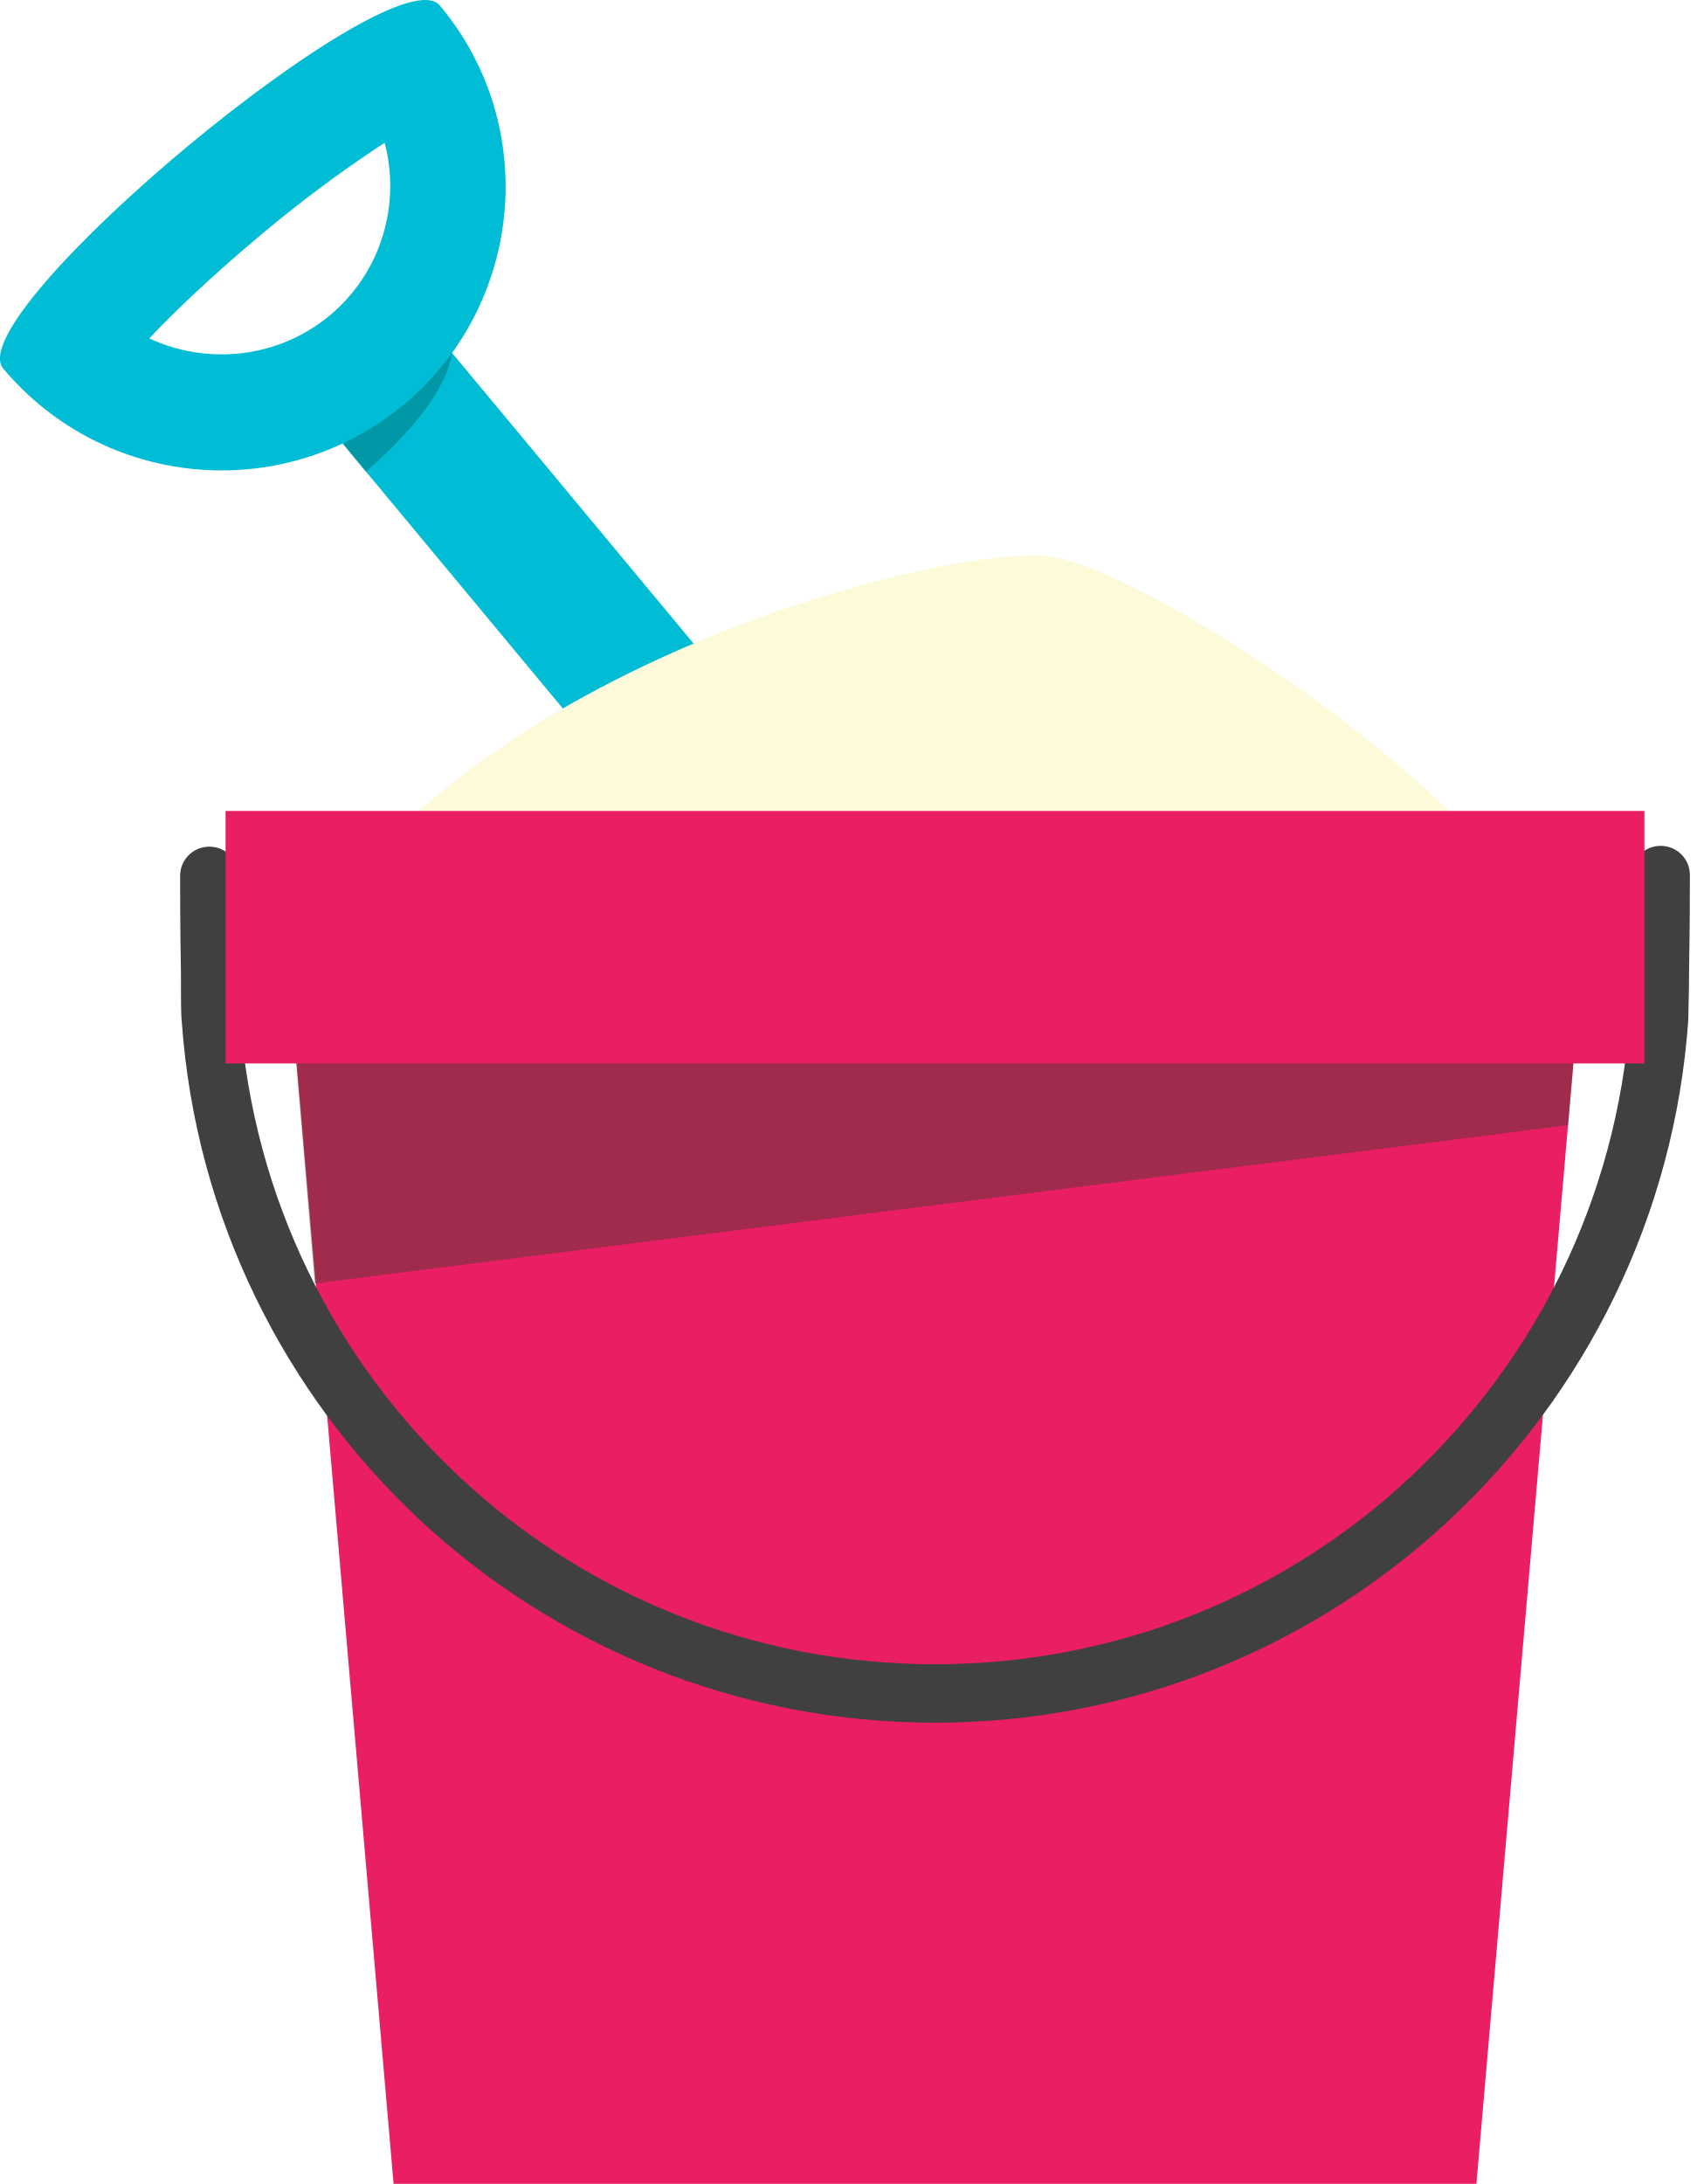
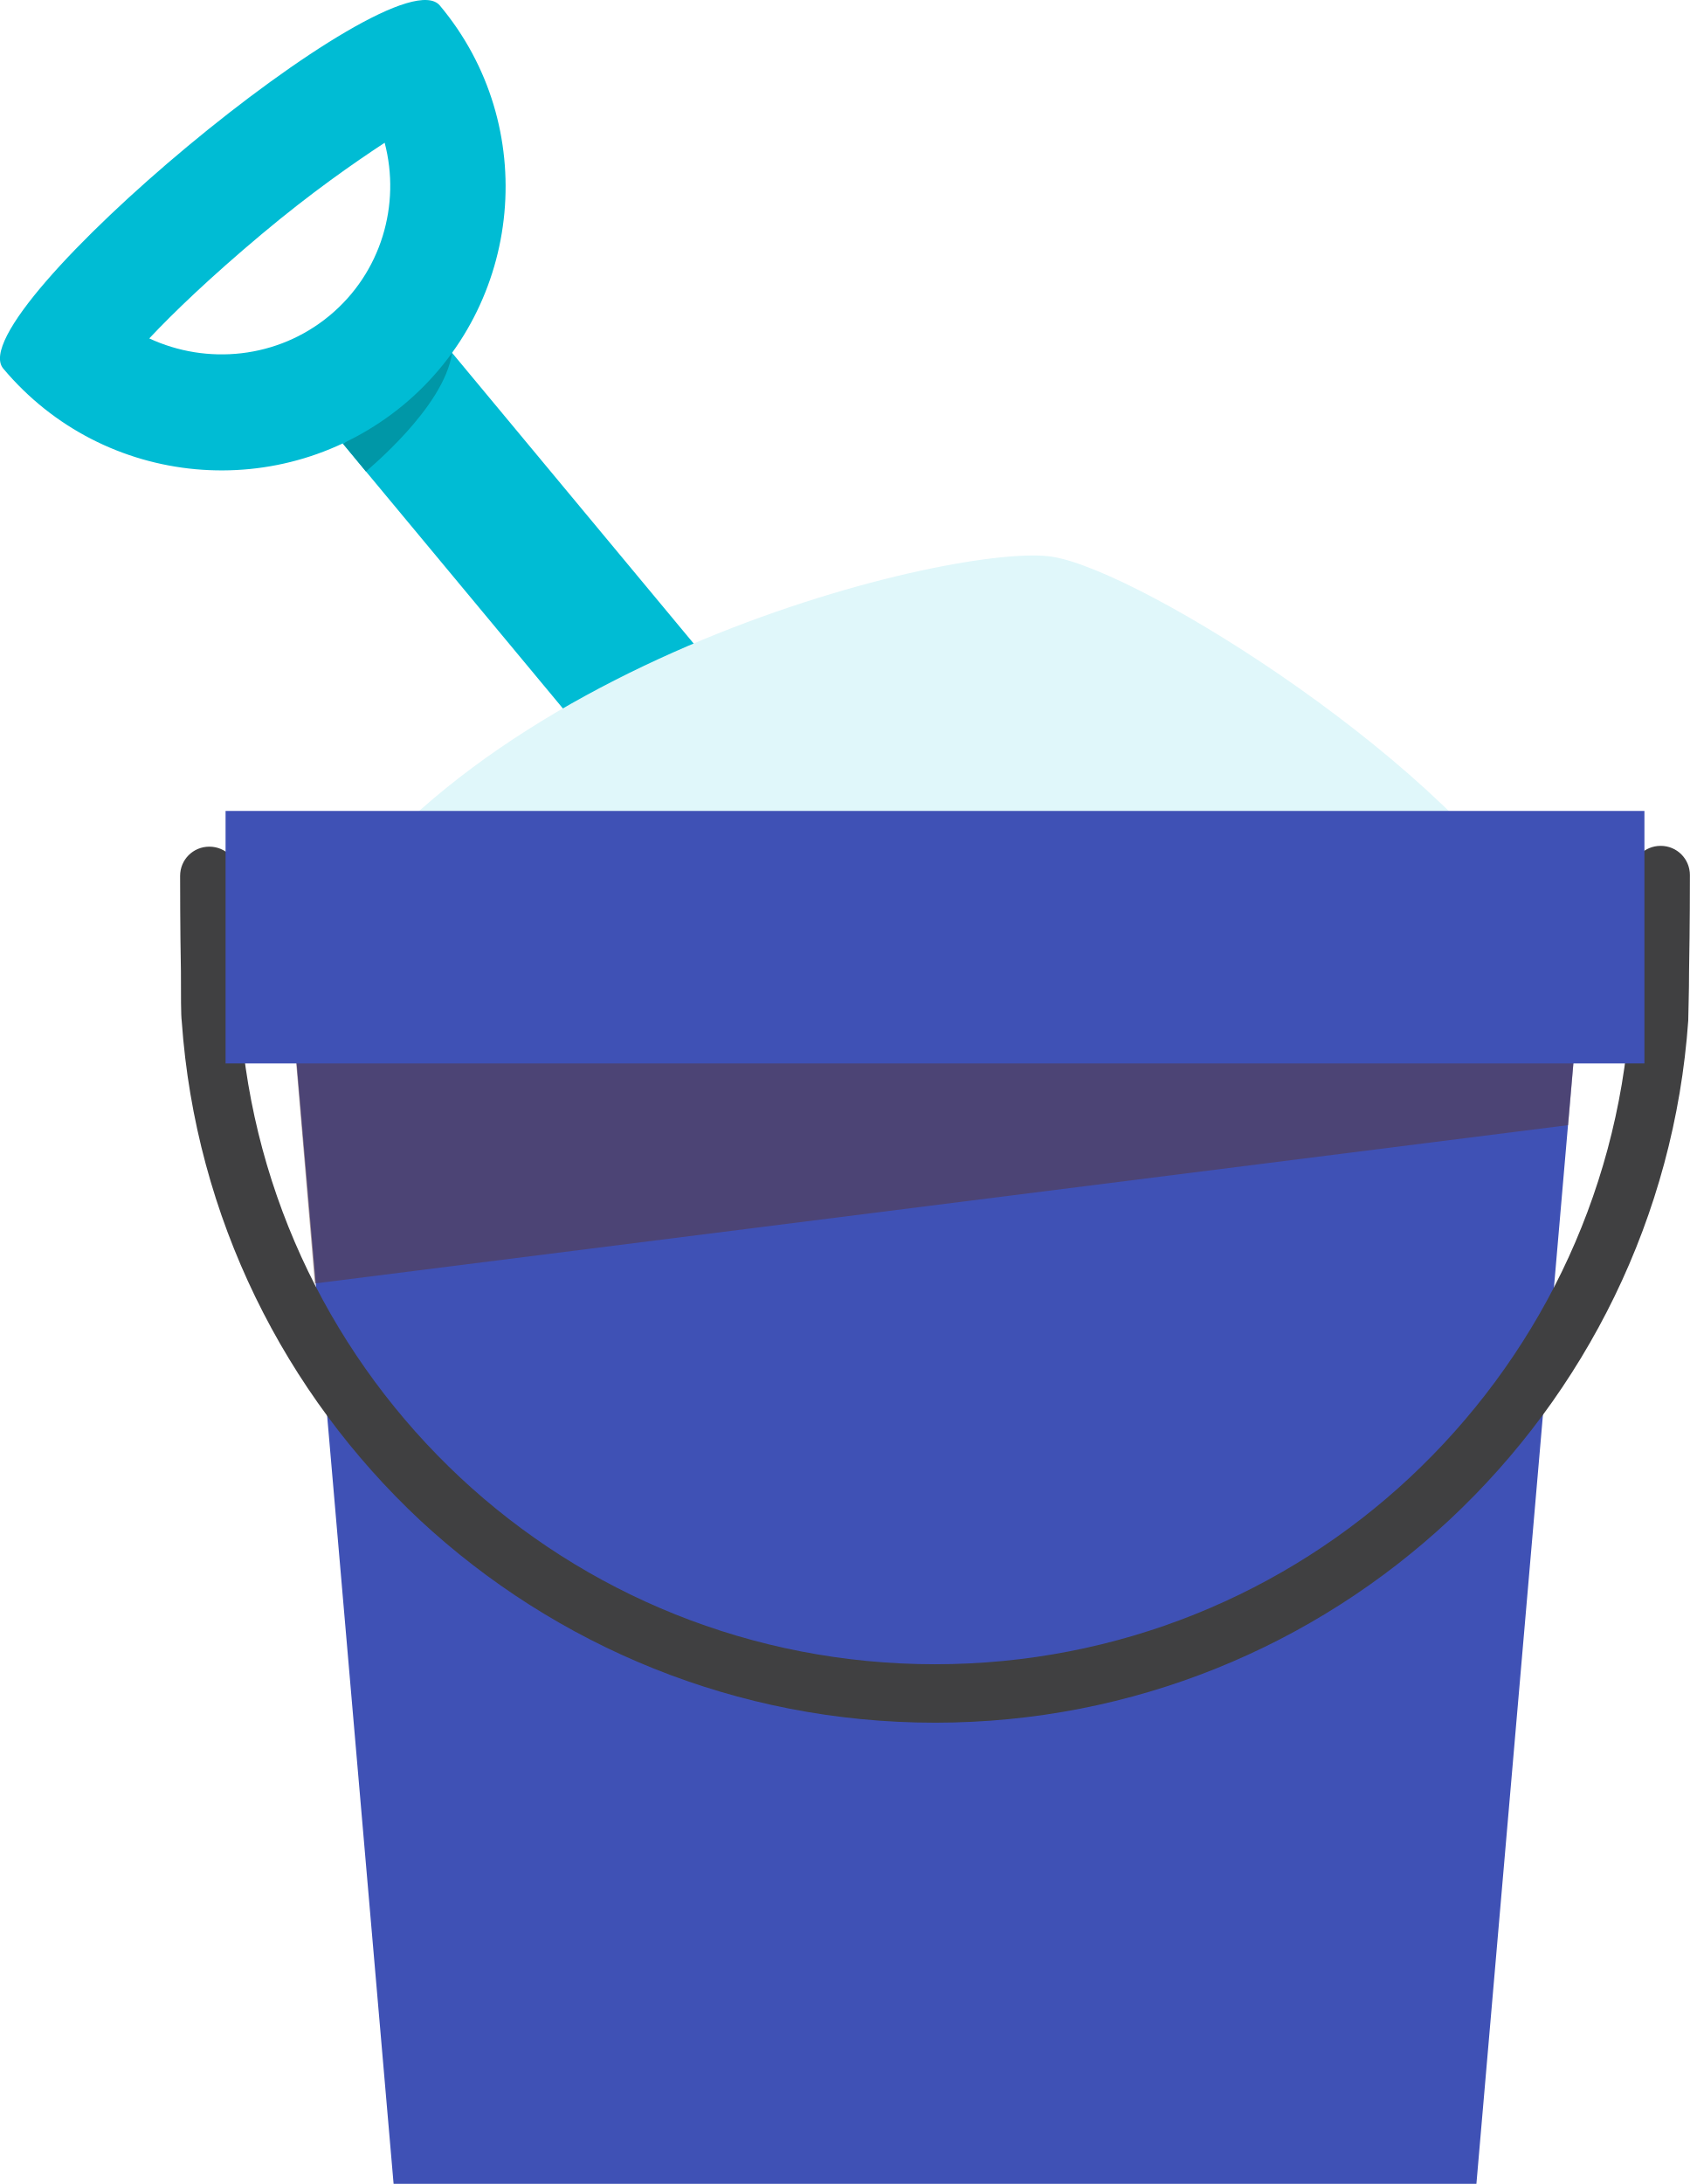
<svg xmlns="http://www.w3.org/2000/svg" width="100%" height="100%" viewBox="0 0 209 269" version="1.1" xml:space="preserve" style="fill-rule:evenodd;clip-rule:evenodd;stroke-linejoin:round;stroke-miterlimit:1.414;">
+   <g transform="matrix(-0.769,0.6392,-0.6392,-0.769,1341.01,-110.367)">
+     <rect x="1086.8" y="610.4" width="17.5" height="96.1" style="fill:rgb(0,188,212);fill-rule:nonzero;" />
+   </g>
  <g transform="matrix(1,0,0,1,-1017.91,-575.018)">
-     <g transform="matrix(-0.769,0.6392,-0.6392,-0.769,2358.91,464.651)">
-       <rect x="1086.8" y="610.4" width="17.5" height="96.1" style="fill:rgb(0,188,212);fill-rule:nonzero;" />
-     </g>
    <path d="M1073.6,618.5L1060.2,629.7L1063,633.1C1063,633 1072.6,625.3 1073.6,618.5Z" style="fill:rgb(0,151,167);fill-rule:nonzero;" />
-     <path d="M1214.2,677.6L1052,677.6L1066.4,844L1199.8,844L1214.2,677.6Z" style="fill:rgb(233,30,99);" />
+   </g>
+   <g transform="matrix(1,0,0,1,-1017.91,-575.018)">
+     <path d="M1214.2,677.6L1052,677.6L1066.4,844L1199.8,844L1214.2,677.6Z" style="fill:rgb(63,81,181);" />
+   </g>
+   <g transform="matrix(1,0,0,1,-1017.91,-575.018)">
    <path d="M1218.9,682.8C1218.9,680.8 1220.5,679.2 1222.5,679.2C1224.5,679.2 1226.1,680.8 1226.1,682.8C1226.1,683.8 1226.1,689.2 1226,694.5C1226,697.4 1225.9,699.8 1225.9,700.6L1225.9,700.7C1224.2,724.9 1213.2,746.6 1196.5,762.2C1179.9,777.7 1157.6,787.2 1133.1,787.2C1108.6,787.2 1086.3,777.7 1069.7,762.3C1053,746.7 1042,725 1040.3,700.8C1040.2,700.1 1040.2,697.6 1040.2,694.7C1040.1,689.3 1040.1,684 1040.1,682.9C1040.1,680.9 1041.7,679.3 1043.7,679.3C1045.7,679.3 1047.3,680.9 1047.3,682.9C1047.3,684.6 1047.3,690.7 1047.4,694.6C1047.4,697.2 1047.5,699.5 1047.5,700.3C1049.1,722.6 1059.2,742.6 1074.6,757C1089.9,771.3 1110.5,780 1133.1,780C1155.7,780 1176.3,771.3 1191.6,757C1207,742.6 1217.1,722.7 1218.7,700.3L1218.7,700.2C1218.8,699.4 1218.8,697.2 1218.8,694.6C1218.9,690.6 1218.9,684.4 1218.9,682.8Z" style="fill:rgb(64,64,65);fill-rule:nonzero;" />
-     <path d="M1208.1,689.4C1197.3,669.7 1158.7,645.4 1147.6,643.6C1136.3,641.7 1074.9,656.2 1054.6,693.2C1105.8,691.9 1156.9,690.6 1208.1,689.4Z" style="fill:rgb(253,250,217);" />
+   </g>
+   <g transform="matrix(1,0,0,1,-1017.91,-575.018)">
+     <path d="M1208.1,689.4C1197.3,669.7 1158.7,645.4 1147.6,643.6C1136.3,641.7 1074.9,656.2 1054.6,693.2C1105.8,691.9 1156.9,690.6 1208.1,689.4Z" style="fill:rgb(224,247,250);" />
+   </g>
+   <g transform="matrix(1,0,0,1,-1017.91,-575.018)">
    <path d="M1214.2,677.6L1052,677.6L1056.7,733.1L1211.1,713.6L1214.2,677.6Z" style="fill:rgb(90,56,54);fill-opacity:0.5;" />
-     <rect x="1045.7" y="674.9" width="174.8" height="31.1" style="fill:rgb(233,30,99);" />
+   </g>
+   <g transform="matrix(1,0,0,1,-1017.91,-575.018)">
+     <rect x="1045.7" y="674.9" width="174.8" height="31.1" style="fill:rgb(63,81,181);" />
+   </g>
+   <g transform="matrix(1,0,0,1,-1017.91,-575.018)">
    <path d="M1067.6,624.9C1082.4,612.6 1084.5,590.5 1072.1,575.7C1066.5,569 1012.8,613.7 1018.3,620.4C1030.7,635.2 1052.7,637.2 1067.6,624.9ZM1050.1,603.9C1056.3,598.7 1061.5,595.1 1065.3,592.6C1067.3,600.2 1064.9,608.6 1058.5,613.9C1052.1,619.2 1043.4,620 1036.3,616.7C1039.3,613.5 1043.9,609.1 1050.1,603.9Z" style="fill:rgb(0,188,212);fill-rule:nonzero;" />
  </g>
</svg>
